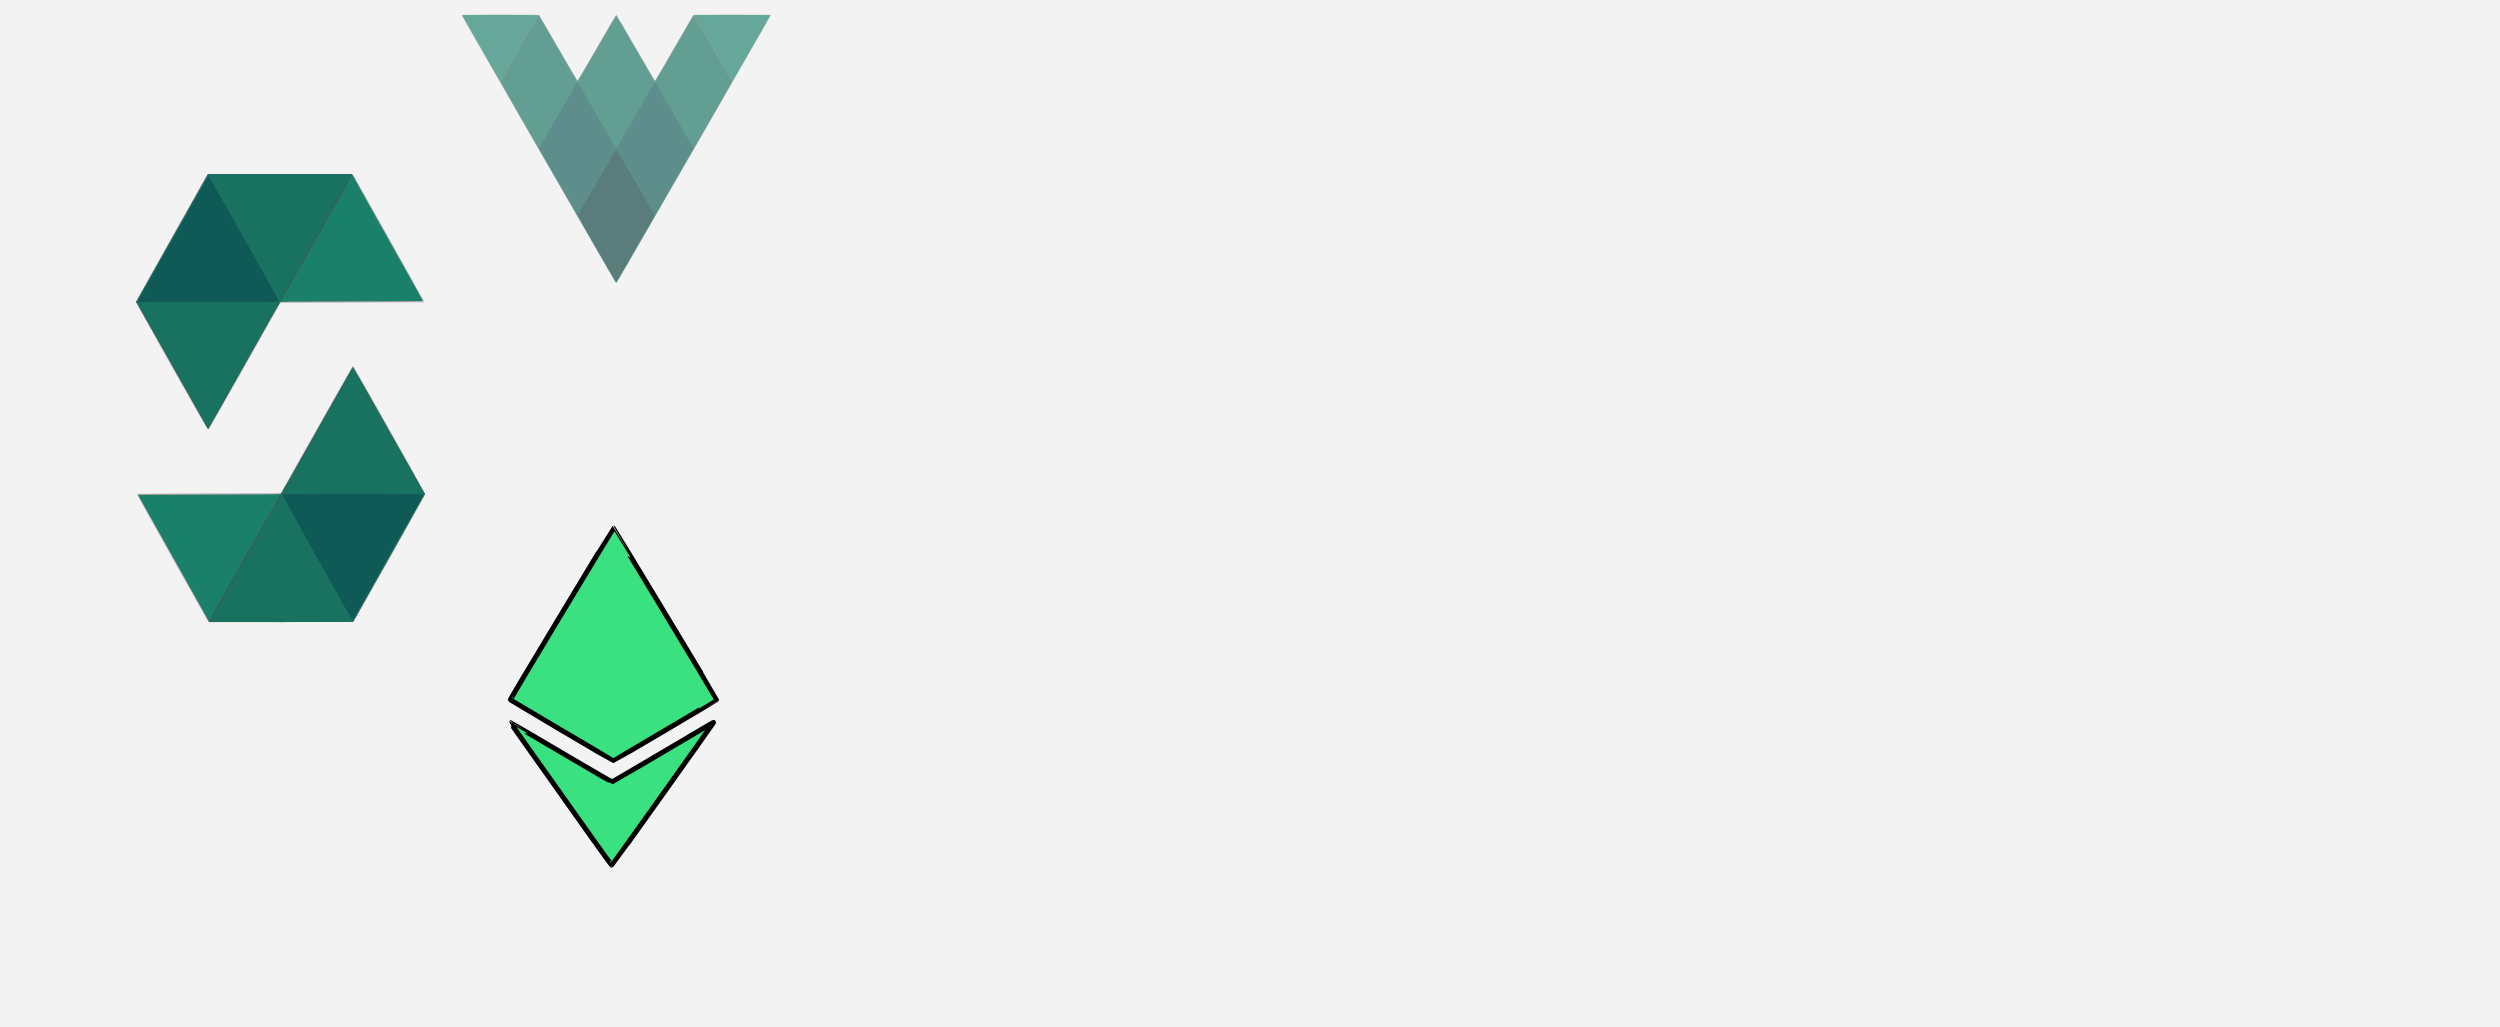
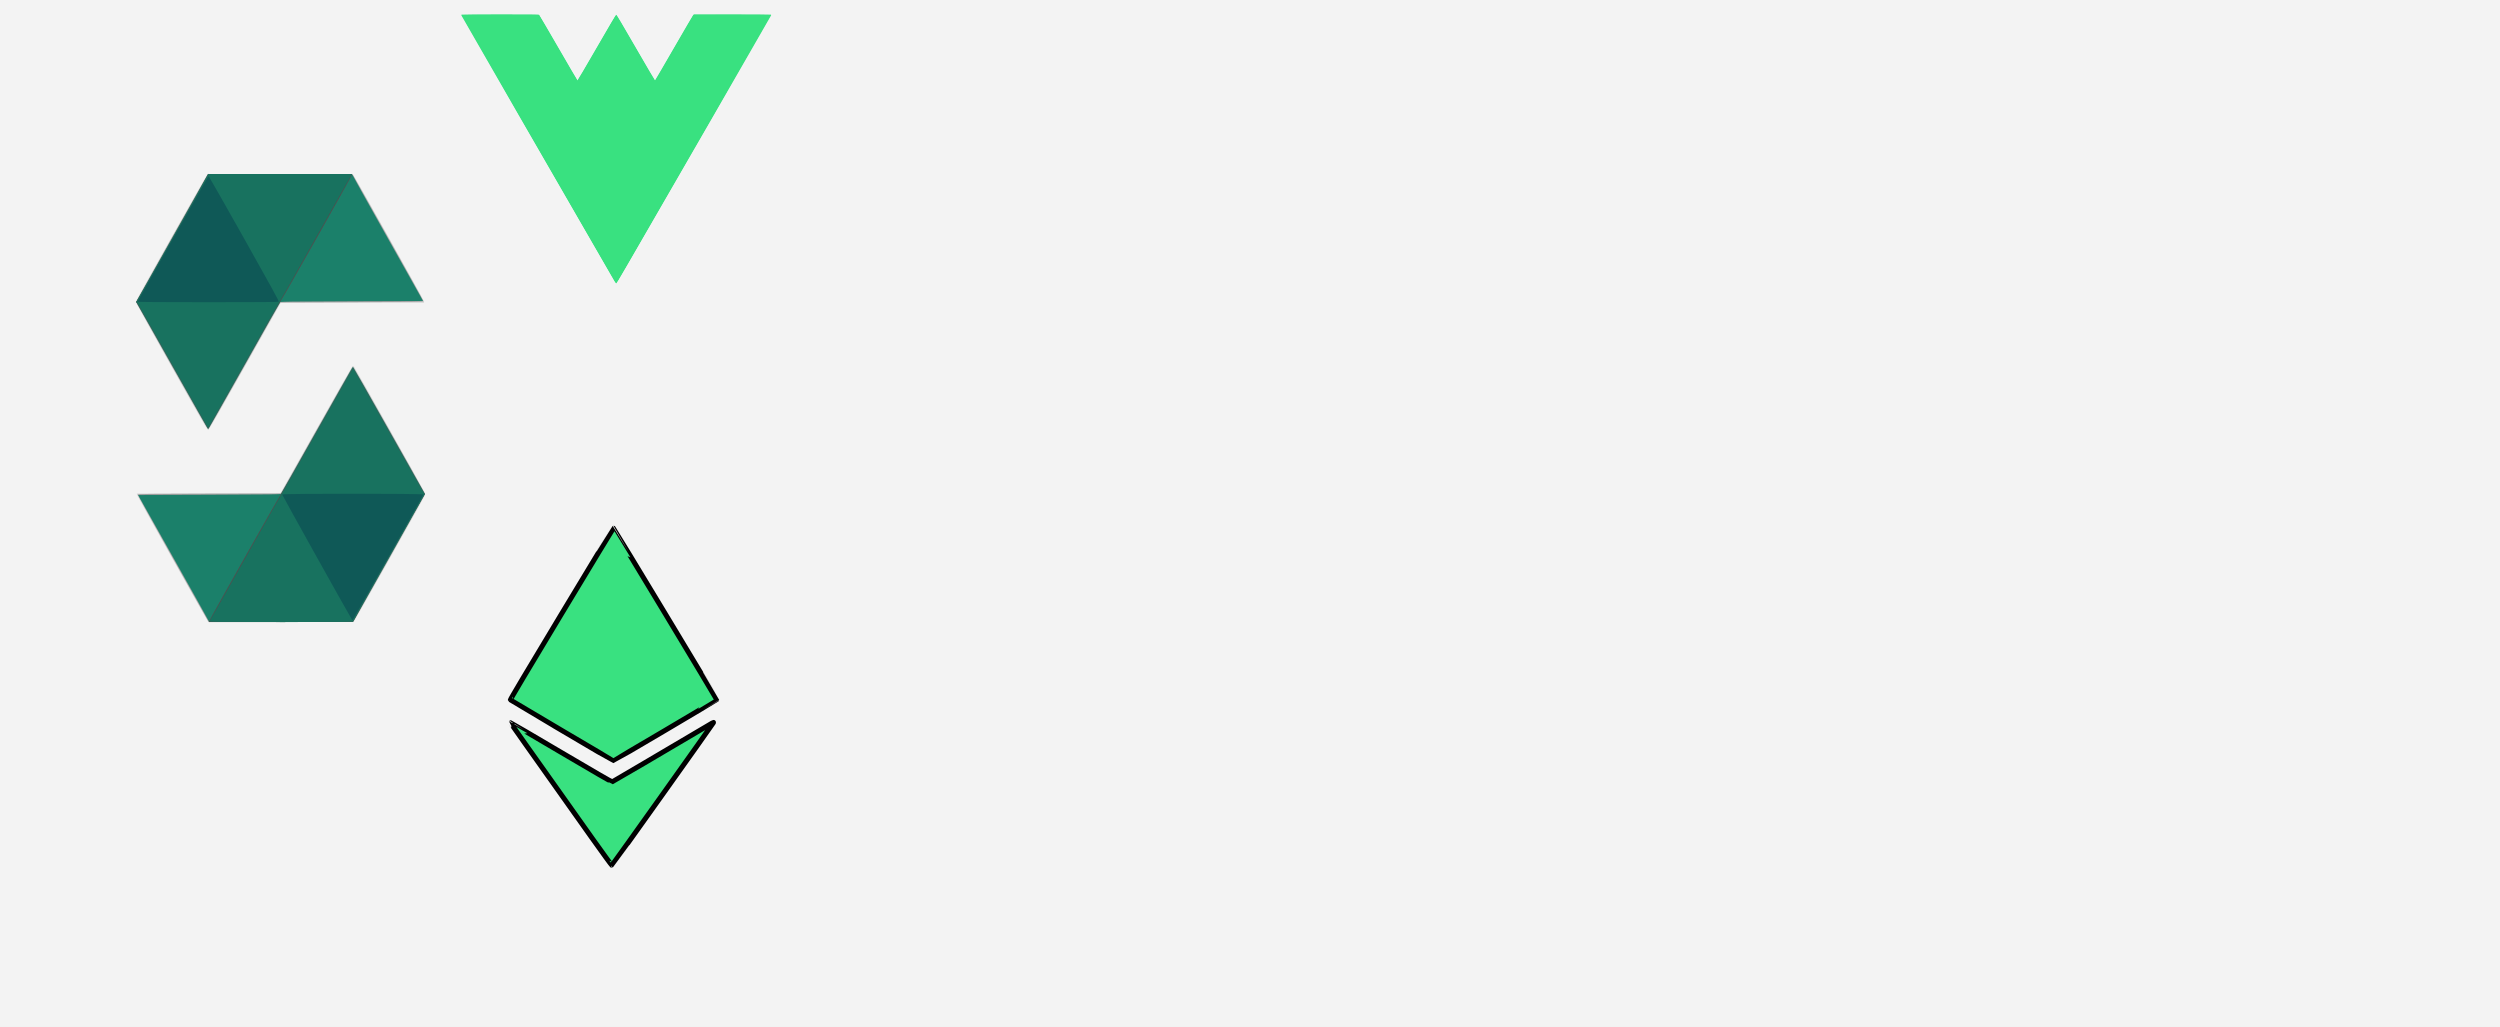
<svg xmlns="http://www.w3.org/2000/svg" id="Layer_1" viewBox="0 0 759.387 311.844" version="1.1" width="759.387" height="311.844">
  <defs id="defs4">
    <style id="style2">.cls-1{letter-spacing:-.02em;}.cls-2,.cls-3{fill:#fff;}.cls-2,.cls-4,.cls-5,.cls-6,.cls-7{stroke-miterlimit:10;}.cls-2,.cls-5,.cls-7{stroke-width:5px;}.cls-2,.cls-6,.cls-7{stroke:#022341;}.cls-8{letter-spacing:-.04em;}.cls-9{letter-spacing:0em;}.cls-10{letter-spacing:-.02em;}.cls-11{letter-spacing:-.02em;}.cls-12{letter-spacing:-.04em;}.cls-13{letter-spacing:-.02em;}.cls-14{letter-spacing:-.03em;}.cls-15{letter-spacing:-.02em;}.cls-16{letter-spacing:-.02em;}.cls-17{letter-spacing:-.02em;}.cls-18{fill:#043b4d;}.cls-19{fill:#3ee680;}.cls-20{fill:#18725f;}.cls-21,.cls-5{fill:#6cf1c7;}.cls-22{fill:#39e180;}.cls-23{letter-spacing:-.01em;}.cls-24{letter-spacing:-.01em;}.cls-25{letter-spacing:-.03em;}.cls-4{stroke:#fff;stroke-width:4.63px;}.cls-4,.cls-5,.cls-6,.cls-7{stroke-linecap:round;}.cls-4,.cls-6,.cls-7{fill:none;}.cls-26{letter-spacing:-.01em;}.cls-27{letter-spacing:-.02em;}.cls-28{letter-spacing:-.02em;}.cls-29{letter-spacing:-.01em;}.cls-30{letter-spacing:-.03em;}.cls-5{stroke:#18725f;}.cls-31{letter-spacing:-.01em;}.cls-32{letter-spacing:-.03em;}.cls-33{letter-spacing:-.02em;}.cls-6{stroke-width:4.82px;}.cls-34{letter-spacing:-.03em;}.cls-35{letter-spacing:-.03em;}.cls-36{letter-spacing:-.02em;}.cls-37{letter-spacing:-.01em;}.cls-38{letter-spacing:-.03em;}.cls-39{font-size:46.77px;}.cls-39,.cls-40{fill:#080444;font-family:Mont-Bold, Mont;}.cls-41{letter-spacing:-.02em;}.cls-42{letter-spacing:-.02em;}.cls-43{letter-spacing:-.02em;}.cls-44{letter-spacing:-.02em;}.cls-45{letter-spacing:-.02em;}.cls-46{letter-spacing:-.02em;}.cls-47{letter-spacing:-.02em;}.cls-48{letter-spacing:-.02em;}.cls-49{letter-spacing:-.02em;}.cls-40{font-size:68px;}.cls-50{letter-spacing:-.02em;}.cls-51{letter-spacing:-.02em;}.cls-52{letter-spacing:-.02em;}.cls-53{letter-spacing:-.03em;}.cls-54{letter-spacing:0em;}.cls-55{letter-spacing:-.01em;}</style>
  </defs>
  <rect style="opacity:0.192;vector-effect:none;fill:#ffffff;fill-opacity:1;stroke:none;stroke-width:3.647;stroke-linecap:round;stroke-linejoin:round;stroke-miterlimit:4;stroke-dasharray:none;stroke-dashoffset:0;stroke-opacity:1;paint-order:markers stroke fill" id="rect873" width="759.387" height="311.844" x="0" y="0" />
  <g id="g4792" transform="matrix(0.5728367,0,0,0.5728367,-383.5351,-198.0159)">
    <path style="fill:#d2d2d2;stroke-width:0.265" d="m 779.794,675.044 c -0.705,-0.741 -37.487,-66.323 -37.584,-67.012 l -0.09,-0.639 38.031,-0.067 38.031,-0.067 0.614,-0.991 c 0.337,-0.545 8.869,-15.676 18.958,-33.624 10.09,-17.948 18.515,-32.698 18.724,-32.778 0.209,-0.08 0.537,0.019 0.729,0.221 0.618,0.649 36.934,65.358 37.323,66.504 0.338,0.995 0.327,1.234 -0.113,2.409 -0.652,1.743 -36.705,65.725 -37.282,66.164 -0.365,0.278 -7.759,0.342 -38.684,0.336 -35.55,-0.007 -38.262,-0.039 -38.658,-0.455 z M 761.037,540.977 c -10.114,-17.979 -18.595,-33.249 -18.848,-33.934 -0.44,-1.192 -0.439,-1.303 0.03,-2.571 0.655,-1.772 36.667,-65.718 37.267,-66.173 0.388,-0.294 7.079,-0.357 38.646,-0.364 36.008,-0.008 38.204,0.018 38.653,0.455 0.815,0.793 37.602,66.509 37.602,67.172 v 0.628 h -37.977 -37.977 l -0.586,0.984 c -0.323,0.541 -8.866,15.692 -18.986,33.668 -13.805,24.522 -18.529,32.702 -18.918,32.754 -0.432,0.058 -3.567,-5.351 -18.906,-32.618 z" id="path4776" />
    <path style="fill:#9d9d9d;stroke-width:0.265" d="m 761.341,641.908 c -11.069,-19.7 -18.816,-33.76 -18.728,-33.99 0.132,-0.343 4.861,-0.4 38.013,-0.459 l 37.862,-0.067 18.95,-33.668 c 10.423,-18.518 19.089,-33.668 19.258,-33.668 0.234,0 32.956,57.71 37.412,65.98 0.832,1.543 0.834,1.561 0.387,2.514 -0.559,1.19 -37.11,66.186 -37.477,66.642 -0.211,0.262 -8.229,0.329 -38.532,0.323 l -38.266,-0.008 z m 0.148,-100.728 c -9.965,-17.717 -18.496,-32.912 -18.957,-33.767 -0.833,-1.544 -0.836,-1.56 -0.387,-2.514 0.571,-1.212 36.184,-64.639 37.047,-65.982 l 0.639,-0.993 38.294,0.067 38.294,0.067 18.842,33.47 c 10.363,18.408 18.815,33.648 18.782,33.867 -0.053,0.35 -4.546,0.413 -37.995,0.529 l -37.934,0.132 -18.941,33.668 c -10.418,18.518 -19.081,33.668 -19.253,33.668 -0.172,0 -8.466,-14.496 -18.431,-32.213 z" id="path4774" />
    <path style="fill:#1b806a;fill-opacity:1;stroke-width:0.265" d="m 780.332,675.456 c -0.011,-0.036 -0.058,-0.245 -0.105,-0.463 -0.046,-0.218 -8.492,-15.339 -18.769,-33.602 l -18.684,-33.205 37.697,-0.132 c 33.047,-0.116 37.744,-0.181 38.076,-0.529 0.209,-0.218 8.676,-15.161 18.818,-33.205 10.141,-18.045 18.619,-33.09 18.839,-33.434 0.336,-0.525 0.456,-0.568 0.743,-0.265 0.188,0.199 8.649,15.125 18.8,33.17 10.152,18.045 18.609,33.046 18.793,33.337 0.301,0.474 -1.639,4.037 -18.76,34.458 l -19.096,33.929 -38.166,0.004 c -20.991,0.002 -38.175,-0.026 -38.186,-0.062 z m -0.704,-102.647 c -0.153,-0.188 -8.517,-14.987 -18.586,-32.886 -10.07,-17.899 -18.525,-32.901 -18.79,-33.337 l -0.481,-0.794 18.776,-33.337 c 10.327,-18.336 18.886,-33.606 19.02,-33.934 l 0.243,-0.596 38.279,0.067 c 33.789,0.059 38.286,0.114 38.339,0.464 0.033,0.218 8.466,15.339 18.74,33.602 l 18.68,33.205 -37.689,0.132 c -33.034,0.116 -37.738,0.181 -38.08,0.529 -0.215,0.218 -8.787,15.329 -19.051,33.58 -10.263,18.251 -18.765,33.287 -18.892,33.415 -0.133,0.133 -0.351,0.085 -0.51,-0.11 z" id="path4772" />
    <path style="fill:#4e4e4e;stroke-width:0.265" d="m 780.501,674.94 c 0.374,-1.178 37.302,-66.507 37.883,-67.019 0.331,-0.291 9.038,-15.531 19.348,-33.867 10.311,-18.336 18.842,-33.337 18.957,-33.337 0.116,0 8.52,14.759 18.677,32.797 10.157,18.038 18.629,32.986 18.827,33.217 0.663,0.774 0.73,1.014 0.381,1.368 -0.477,0.484 -37.758,66.769 -37.758,67.132 0,0.212 -10.537,0.292 -38.25,0.292 h -38.25 z m -0.843,-102.384 c -0.123,-0.195 -8.517,-15.082 -18.652,-33.083 -10.135,-18.001 -18.62,-32.922 -18.855,-33.158 -0.517,-0.517 -0.517,-0.527 -0.083,-0.967 0.447,-0.453 37.755,-66.818 37.755,-67.161 0,-0.169 13.355,-0.26 38.208,-0.26 h 38.208 l -0.15,0.573 c -0.286,1.093 -36.923,65.975 -37.774,66.896 -0.471,0.509 -9.217,15.809 -19.437,33.999 -10.219,18.19 -18.674,33.173 -18.788,33.294 -0.114,0.122 -0.308,0.062 -0.431,-0.132 z" id="path4770" />
    <path style="fill:#18725f;fill-opacity:1;stroke-width:0.265" d="m 780.677,675.059 c 0.224,-0.255 8.708,-15.227 18.853,-33.271 10.146,-18.045 18.847,-33.404 19.337,-34.131 0.49,-0.728 9.153,-16.007 19.251,-33.953 10.098,-17.947 18.458,-32.633 18.576,-32.636 0.118,-0.003 8.583,14.858 18.811,33.024 10.227,18.166 18.72,33.07 18.872,33.121 0.393,0.131 0.342,0.862 -0.085,1.209 -0.347,0.283 -37.21,65.694 -37.554,66.638 -0.16,0.438 -2.226,0.463 -38.318,0.463 -36.311,0 -38.13,-0.022 -37.743,-0.463 z m -1.316,-103.3 c -0.291,-0.484 -8.654,-15.345 -18.585,-33.026 -9.93,-17.681 -18.22,-32.279 -18.422,-32.441 -0.466,-0.374 -0.468,-0.888 -0.005,-1.265 0.313,-0.254 35.957,-63.433 37.297,-66.109 l 0.497,-0.992 h 38.08 38.08 l -0.532,0.728 c -0.293,0.4 -8.797,15.432 -18.898,33.404 -10.101,17.972 -18.608,32.982 -18.903,33.356 -0.296,0.374 -8.897,15.555 -19.115,33.734 -10.218,18.18 -18.665,33.152 -18.771,33.272 -0.106,0.12 -0.431,-0.178 -0.723,-0.661 z" id="path4768" />
    <path style="fill:#18725f;fill-opacity:1;stroke-width:0.265" d="m 856.213,674.927 c -0.365,-0.274 -35.893,-63.103 -37.167,-65.728 -0.391,-0.805 -0.377,-0.885 0.359,-2.002 0.422,-0.64 8.982,-15.764 19.023,-33.609 16.626,-29.549 18.285,-32.394 18.578,-31.865 9.313,16.794 37.119,65.649 37.338,65.602 0.363,-0.078 0.421,0.643 0.062,0.772 -0.303,0.109 -37.649,66.37 -37.666,66.829 -0.007,0.182 -0.029,0.331 -0.05,0.331 -0.021,0 -0.236,-0.149 -0.478,-0.331 z M 779.654,571.765 c -0.126,-0.193 -8.512,-15.057 -18.636,-33.03 -10.124,-17.973 -18.548,-32.649 -18.719,-32.612 -0.411,0.087 -0.399,-0.413 0.019,-0.832 0.514,-0.514 37.646,-66.647 37.565,-66.904 -0.039,-0.126 0.132,-0.114 0.381,0.025 0.357,0.2 35.657,62.476 37.331,65.859 0.408,0.825 0.4,0.895 -0.195,1.7 -0.341,0.462 -8.827,15.433 -18.858,33.271 -10.031,17.837 -18.333,32.531 -18.449,32.653 -0.116,0.122 -0.314,0.063 -0.44,-0.13 z" id="path4766" />
    <path style="fill:#0f5957;fill-opacity:1;stroke-width:0.265" d="m 856.147,674.187 c -2.371,-3.836 -37.075,-66.063 -36.981,-66.309 0.207,-0.539 75.035,-0.526 74.909,0.013 -0.148,0.636 -37.346,66.572 -37.557,66.572 -0.11,0 -0.278,-0.125 -0.372,-0.277 z M 742.517,505.684 c 0,-0.517 37.394,-66.714 37.639,-66.632 0.144,0.048 8.629,14.965 18.856,33.149 13.557,24.106 18.521,33.152 18.323,33.393 -0.214,0.262 -8.046,0.331 -37.544,0.331 -22.18,0 -37.274,-0.097 -37.274,-0.24 z" id="path4764" />
  </g>
  <path id="path4813" d="m 179.787,254.5 c -20.766,-29.27 -24.731,-34.884 -24.679,-34.937 0.032,-0.032 6.932,4 15.333,8.961 9.882,5.835 15.358,8.998 15.51,8.958 0.179,-0.047 15.257,-8.907 30.396,-17.862 0.424,-0.251 0.433,-0.251 0.298,-0.009 -0.342,0.614 -30.649,43.184 -30.773,43.225 -0.077,0.026 -2.816,-3.725 -6.086,-8.335 z m -9.122,-32.617 c -8.522,-5.037 -15.553,-9.218 -15.625,-9.29 -0.088,-0.088 4.968,-8.595 15.526,-26.119 8.611,-14.294 15.701,-26.002 15.754,-26.018 0.106,-0.032 31.41,51.88 31.387,52.051 -0.018,0.137 -31.186,18.542 -31.392,18.538 -0.086,-0.001 -7.129,-4.125 -15.651,-9.162 z" style="fill:#39e180;fill-opacity:1;stroke:#000000;stroke-width:1.526;stroke-miterlimit:4;stroke-dasharray:none" />
-   <g id="g5017" transform="matrix(1.127674,0,0,1.127674,-819.9119,-516.8469)" style="opacity:0.66">
-     <path id="path4885" d="m 892.653,534.125 c -0.324,-0.558 -5.981,-10.362 -15.498,-26.86 -2.919,-5.06 -7.534,-13.059 -10.257,-17.776 -2.722,-4.717 -5.072,-8.803 -5.221,-9.079 -0.149,-0.276 -2.503,-4.367 -5.231,-9.091 -2.728,-4.724 -5,-8.676 -5.049,-8.783 -0.07,-0.154 -0.064,-0.21 0.027,-0.268 0.068,-0.043 4.339,-0.074 10.405,-0.075 8.446,-9.1e-4 10.315,0.018 10.435,0.106 0.08,0.059 2.429,4.06 5.218,8.892 2.79,4.832 5.108,8.796 5.152,8.81 0.044,0.014 2.38,-3.96 5.191,-8.831 3.695,-6.402 5.15,-8.857 5.251,-8.857 0.101,0 1.557,2.455 5.253,8.858 2.812,4.872 5.148,8.846 5.19,8.832 0.042,-0.014 2.328,-3.928 5.078,-8.697 2.751,-4.769 5.089,-8.771 5.197,-8.893 l 0.195,-0.221 10.313,0.001 c 5.831,6.1e-4 10.362,0.032 10.425,0.072 0.064,0.041 0.09,0.128 0.061,0.205 -0.028,0.074 -2.292,4.015 -5.03,8.758 -2.738,4.743 -5.103,8.853 -5.254,9.133 -0.152,0.281 -2.55,4.451 -5.331,9.267 -2.78,4.817 -7.474,12.951 -10.431,18.077 -13.839,23.991 -15.539,26.917 -15.652,26.94 -0.077,0.016 -0.236,-0.174 -0.438,-0.522 z" style="fill:#cdcece;stroke-width:0.08" />
-     <path id="path4883" d="m 892.496,533.682 c -0.928,-1.596 -16.981,-29.437 -25.539,-44.294 -2.825,-4.905 -5.195,-9.045 -5.266,-9.199 -0.071,-0.155 -2.392,-4.2 -5.158,-8.989 -2.766,-4.789 -5.01,-8.739 -4.986,-8.778 0.066,-0.106 20.63,-0.09 20.736,0.017 0.047,0.048 2.378,4.06 5.178,8.916 2.801,4.856 5.131,8.831 5.179,8.832 0.048,0.001 2.393,-3.993 5.212,-8.876 2.819,-4.883 5.17,-8.878 5.224,-8.878 0.054,0 2.405,3.995 5.223,8.878 2.819,4.883 5.155,8.878 5.193,8.878 0.099,0 0,0.167 5.332,-9.079 2.688,-4.662 4.941,-8.54 5.008,-8.617 0.113,-0.133 0.711,-0.141 10.427,-0.141 5.669,0 10.326,0.031 10.349,0.068 0.023,0.037 -2.202,3.951 -4.944,8.697 -2.742,4.746 -5.063,8.792 -5.158,8.991 -0.095,0.199 -2.453,4.321 -5.241,9.159 -22.961,39.853 -26.052,45.192 -26.173,45.218 -0.073,0.015 -0.292,-0.278 -0.597,-0.803 z" style="fill:#1b806a;fill-opacity:1;stroke-width:0.08" />
-     <path id="path4881" d="m 887.737,525.322 c -2.886,-5.004 -7.579,-13.148 -10.429,-18.097 -2.85,-4.949 -7.494,-13.008 -10.32,-17.908 -3.954,-6.857 -5.131,-8.958 -5.107,-9.119 0.031,-0.21 9.941,-17.457 10.161,-17.684 0.104,-0.107 0.13,-0.102 0.236,0.04 0.065,0.088 2.4,4.112 5.188,8.942 3.655,6.332 5.104,8.775 5.194,8.757 0.071,-0.014 2.337,-3.852 5.208,-8.822 2.796,-4.839 5.098,-8.834 5.117,-8.878 0.02,-0.049 0.074,-0.041 0.14,0.02 0.059,0.055 2.387,4.051 5.175,8.878 3.639,6.302 5.107,8.777 5.207,8.777 0.1,0 1.583,-2.502 5.264,-8.878 3.072,-5.32 5.172,-8.878 5.242,-8.878 0.144,0 10.276,17.521 10.278,17.774 0,0.098 -2.308,4.184 -5.131,9.079 -2.823,4.895 -7.475,12.968 -10.338,17.939 -12.706,22.063 -15.659,27.156 -15.746,27.156 -0.051,0 -2.454,-4.095 -5.339,-9.099 z" style="fill:#6f7070;stroke-width:0.08" />
-     <path id="path4879" d="m 892.934,534.25 c -0.216,-0.342 -9.986,-17.29 -10.276,-17.826 -0.155,-0.287 -2.506,-4.373 -5.223,-9.079 -2.717,-4.706 -5.024,-8.719 -5.125,-8.918 -0.101,-0.199 -2.477,-4.333 -5.279,-9.186 -2.802,-4.853 -5.084,-8.887 -5.07,-8.964 0.043,-0.245 10.145,-17.681 10.229,-17.656 0.044,0.013 2.376,3.999 5.183,8.857 3.832,6.634 5.142,8.838 5.263,8.855 0.135,0.019 0.972,-1.383 5.269,-8.826 2.81,-4.867 5.135,-8.854 5.167,-8.861 0.032,-0.007 2.361,3.975 5.175,8.849 4.3,7.447 5.142,8.857 5.276,8.838 0.12,-0.017 1.442,-2.247 5.264,-8.878 2.807,-4.87 5.14,-8.855 5.184,-8.856 0.087,-0.002 10.188,17.457 10.228,17.678 0.013,0.074 -2.207,3.998 -4.934,8.72 -2.727,4.722 -5.155,8.948 -5.397,9.39 -0.241,0.442 -2.6,4.547 -5.242,9.123 -2.642,4.576 -4.92,8.535 -5.062,8.798 -0.508,0.942 -10.311,17.915 -10.408,18.023 -0.083,0.091 -0.12,0.078 -0.22,-0.08 z" style="fill:#18725f;fill-opacity:1;stroke-width:0.08" />
-     <path id="path4877" d="m 892.933,534.169 c -0.327,-0.515 -10.043,-17.396 -10.26,-17.826 -0.138,-0.273 -2.467,-4.335 -5.175,-9.026 -5.253,-9.098 -5.212,-9.026 -5.166,-9.114 0.017,-0.032 2.32,-4.027 5.118,-8.879 3.59,-6.225 5.123,-8.814 5.21,-8.798 0.067,0.013 2.354,3.892 5.083,8.62 2.728,4.728 5.039,8.718 5.135,8.867 0.132,0.206 0.196,0.248 0.268,0.177 0.052,-0.051 2.373,-4.042 5.16,-8.867 3.559,-6.164 5.106,-8.774 5.201,-8.774 0.121,0 2.353,3.813 9.767,16.684 l 0.586,1.017 -0.131,0.252 c -0.072,0.139 -2.347,4.092 -5.057,8.785 -2.709,4.693 -5.026,8.731 -5.147,8.974 -0.302,0.604 -10.245,17.849 -10.37,17.986 -0.083,0.091 -0.12,0.078 -0.22,-0.08 z" style="fill:#0f5957;fill-opacity:1;stroke-width:0.08" />
-     <path id="path4875" d="m 892.897,534.005 c -0.088,-0.147 -2.409,-4.164 -5.157,-8.926 -3.296,-5.713 -4.98,-8.706 -4.95,-8.798 0.095,-0.283 10.21,-17.72 10.283,-17.726 0.072,-0.007 10.328,17.68 10.328,17.812 10e-5,0.068 -10.18,17.731 -10.282,17.84 -0.034,0.036 -0.134,-0.054 -0.223,-0.201 z" style="fill:#0b403e;fill-opacity:1;stroke-width:0.08" />
+   <g id="g5017" transform="matrix(1.127674,0,0,1.127674,-819.9119,-516.8469)" style="opacity:1;fill:#39e180;fill-opacity:1">
+     <path id="path4885" d="m 892.653,534.125 c -0.324,-0.558 -5.981,-10.362 -15.498,-26.86 -2.919,-5.06 -7.534,-13.059 -10.257,-17.776 -2.722,-4.717 -5.072,-8.803 -5.221,-9.079 -0.149,-0.276 -2.503,-4.367 -5.231,-9.091 -2.728,-4.724 -5,-8.676 -5.049,-8.783 -0.07,-0.154 -0.064,-0.21 0.027,-0.268 0.068,-0.043 4.339,-0.074 10.405,-0.075 8.446,-9.1e-4 10.315,0.018 10.435,0.106 0.08,0.059 2.429,4.06 5.218,8.892 2.79,4.832 5.108,8.796 5.152,8.81 0.044,0.014 2.38,-3.96 5.191,-8.831 3.695,-6.402 5.15,-8.857 5.251,-8.857 0.101,0 1.557,2.455 5.253,8.858 2.812,4.872 5.148,8.846 5.19,8.832 0.042,-0.014 2.328,-3.928 5.078,-8.697 2.751,-4.769 5.089,-8.771 5.197,-8.893 l 0.195,-0.221 10.313,0.001 c 5.831,6.1e-4 10.362,0.032 10.425,0.072 0.064,0.041 0.09,0.128 0.061,0.205 -0.028,0.074 -2.292,4.015 -5.03,8.758 -2.738,4.743 -5.103,8.853 -5.254,9.133 -0.152,0.281 -2.55,4.451 -5.331,9.267 -2.78,4.817 -7.474,12.951 -10.431,18.077 -13.839,23.991 -15.539,26.917 -15.652,26.94 -0.077,0.016 -0.236,-0.174 -0.438,-0.522 z" style="fill:#39e180;stroke-width:0.08;fill-opacity:1" />
+     <path id="path4883" d="m 892.496,533.682 c -0.928,-1.596 -16.981,-29.437 -25.539,-44.294 -2.825,-4.905 -5.195,-9.045 -5.266,-9.199 -0.071,-0.155 -2.392,-4.2 -5.158,-8.989 -2.766,-4.789 -5.01,-8.739 -4.986,-8.778 0.066,-0.106 20.63,-0.09 20.736,0.017 0.047,0.048 2.378,4.06 5.178,8.916 2.801,4.856 5.131,8.831 5.179,8.832 0.048,0.001 2.393,-3.993 5.212,-8.876 2.819,-4.883 5.17,-8.878 5.224,-8.878 0.054,0 2.405,3.995 5.223,8.878 2.819,4.883 5.155,8.878 5.193,8.878 0.099,0 0,0.167 5.332,-9.079 2.688,-4.662 4.941,-8.54 5.008,-8.617 0.113,-0.133 0.711,-0.141 10.427,-0.141 5.669,0 10.326,0.031 10.349,0.068 0.023,0.037 -2.202,3.951 -4.944,8.697 -2.742,4.746 -5.063,8.792 -5.158,8.991 -0.095,0.199 -2.453,4.321 -5.241,9.159 -22.961,39.853 -26.052,45.192 -26.173,45.218 -0.073,0.015 -0.292,-0.278 -0.597,-0.803 z" style="fill:#39e180;fill-opacity:1;stroke-width:0.08" />
+     <path id="path4881" d="m 887.737,525.322 c -2.886,-5.004 -7.579,-13.148 -10.429,-18.097 -2.85,-4.949 -7.494,-13.008 -10.32,-17.908 -3.954,-6.857 -5.131,-8.958 -5.107,-9.119 0.031,-0.21 9.941,-17.457 10.161,-17.684 0.104,-0.107 0.13,-0.102 0.236,0.04 0.065,0.088 2.4,4.112 5.188,8.942 3.655,6.332 5.104,8.775 5.194,8.757 0.071,-0.014 2.337,-3.852 5.208,-8.822 2.796,-4.839 5.098,-8.834 5.117,-8.878 0.02,-0.049 0.074,-0.041 0.14,0.02 0.059,0.055 2.387,4.051 5.175,8.878 3.639,6.302 5.107,8.777 5.207,8.777 0.1,0 1.583,-2.502 5.264,-8.878 3.072,-5.32 5.172,-8.878 5.242,-8.878 0.144,0 10.276,17.521 10.278,17.774 0,0.098 -2.308,4.184 -5.131,9.079 -2.823,4.895 -7.475,12.968 -10.338,17.939 -12.706,22.063 -15.659,27.156 -15.746,27.156 -0.051,0 -2.454,-4.095 -5.339,-9.099 z" style="fill:#39e180;stroke-width:0.08;fill-opacity:1" />
+     <path id="path4879" d="m 892.934,534.25 c -0.216,-0.342 -9.986,-17.29 -10.276,-17.826 -0.155,-0.287 -2.506,-4.373 -5.223,-9.079 -2.717,-4.706 -5.024,-8.719 -5.125,-8.918 -0.101,-0.199 -2.477,-4.333 -5.279,-9.186 -2.802,-4.853 -5.084,-8.887 -5.07,-8.964 0.043,-0.245 10.145,-17.681 10.229,-17.656 0.044,0.013 2.376,3.999 5.183,8.857 3.832,6.634 5.142,8.838 5.263,8.855 0.135,0.019 0.972,-1.383 5.269,-8.826 2.81,-4.867 5.135,-8.854 5.167,-8.861 0.032,-0.007 2.361,3.975 5.175,8.849 4.3,7.447 5.142,8.857 5.276,8.838 0.12,-0.017 1.442,-2.247 5.264,-8.878 2.807,-4.87 5.14,-8.855 5.184,-8.856 0.087,-0.002 10.188,17.457 10.228,17.678 0.013,0.074 -2.207,3.998 -4.934,8.72 -2.727,4.722 -5.155,8.948 -5.397,9.39 -0.241,0.442 -2.6,4.547 -5.242,9.123 -2.642,4.576 -4.92,8.535 -5.062,8.798 -0.508,0.942 -10.311,17.915 -10.408,18.023 -0.083,0.091 -0.12,0.078 -0.22,-0.08 z" style="fill:#39e180;fill-opacity:1;stroke-width:0.08" />
+     <path id="path4877" d="m 892.933,534.169 c -0.327,-0.515 -10.043,-17.396 -10.26,-17.826 -0.138,-0.273 -2.467,-4.335 -5.175,-9.026 -5.253,-9.098 -5.212,-9.026 -5.166,-9.114 0.017,-0.032 2.32,-4.027 5.118,-8.879 3.59,-6.225 5.123,-8.814 5.21,-8.798 0.067,0.013 2.354,3.892 5.083,8.62 2.728,4.728 5.039,8.718 5.135,8.867 0.132,0.206 0.196,0.248 0.268,0.177 0.052,-0.051 2.373,-4.042 5.16,-8.867 3.559,-6.164 5.106,-8.774 5.201,-8.774 0.121,0 2.353,3.813 9.767,16.684 l 0.586,1.017 -0.131,0.252 c -0.072,0.139 -2.347,4.092 -5.057,8.785 -2.709,4.693 -5.026,8.731 -5.147,8.974 -0.302,0.604 -10.245,17.849 -10.37,17.986 -0.083,0.091 -0.12,0.078 -0.22,-0.08 z" style="fill:#39e180;fill-opacity:1;stroke-width:0.08" />
+     <path id="path4875" d="m 892.897,534.005 c -0.088,-0.147 -2.409,-4.164 -5.157,-8.926 -3.296,-5.713 -4.98,-8.706 -4.95,-8.798 0.095,-0.283 10.21,-17.72 10.283,-17.726 0.072,-0.007 10.328,17.68 10.328,17.812 10e-5,0.068 -10.18,17.731 -10.282,17.84 -0.034,0.036 -0.134,-0.054 -0.223,-0.201 z" style="fill:#39e180;fill-opacity:1;stroke-width:0.08" />
  </g>
</svg>
